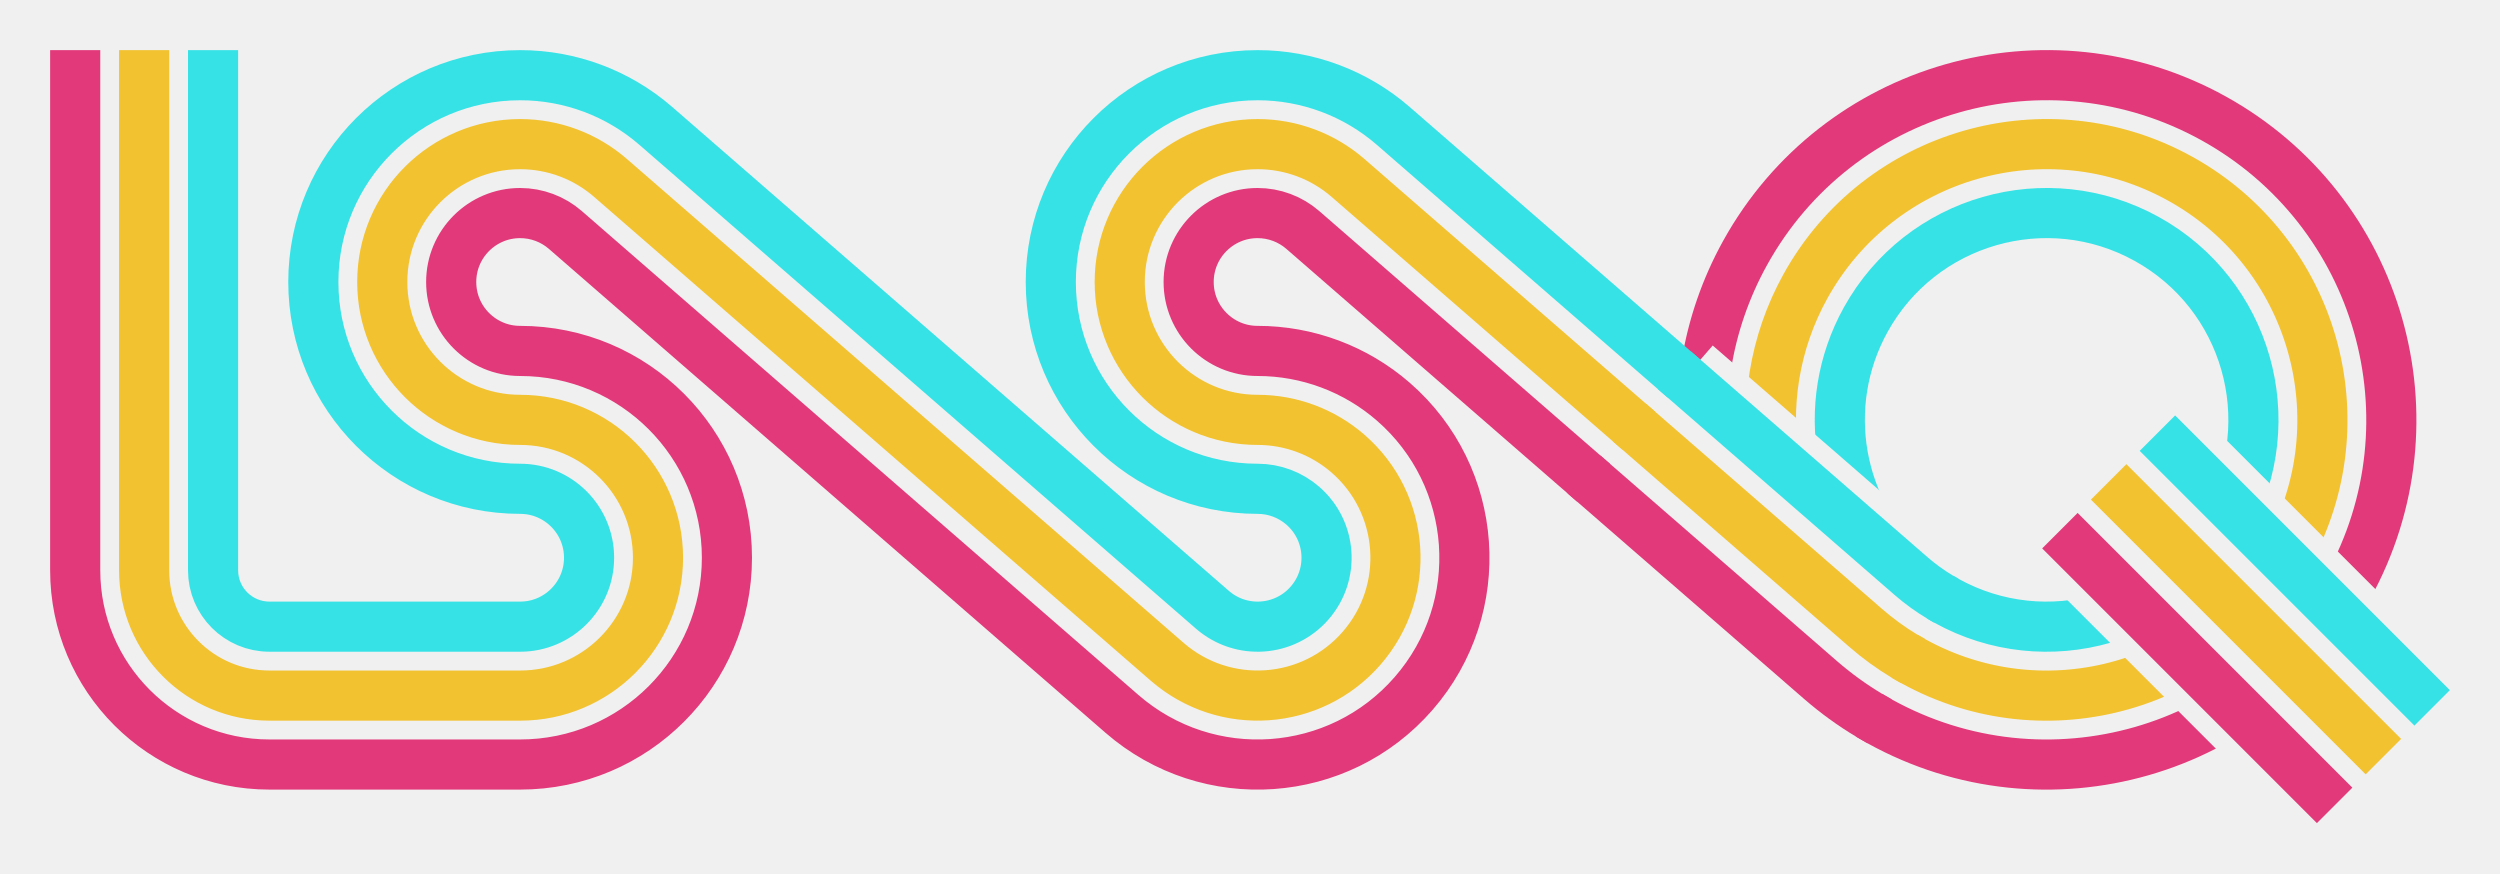
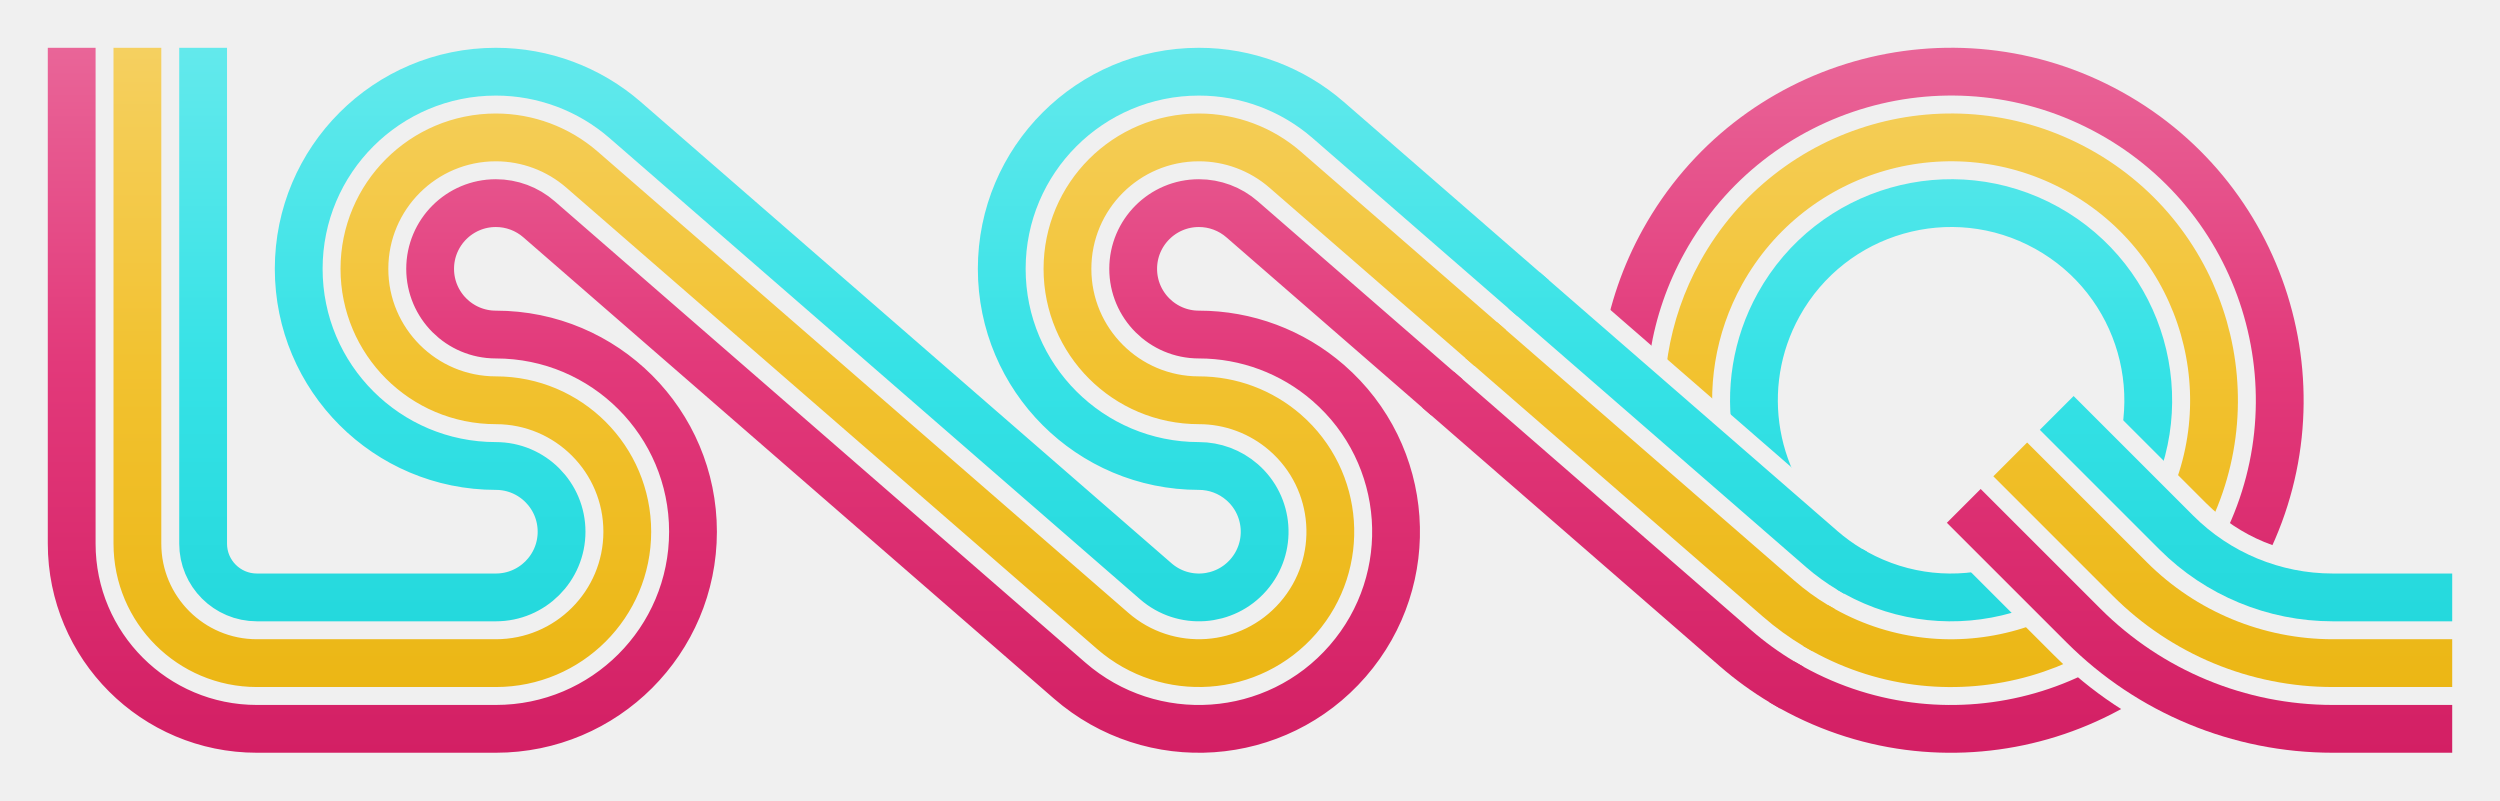
- <svg xmlns="http://www.w3.org/2000/svg" viewBox="-8.00 -23.00 398.94 139.35" fill="none">
+ <svg xmlns="http://www.w3.org/2000/svg" viewBox="-8.00 -23.00 418.47 134.00" fill="none">
  <defs>
-     <mask id="f-under" maskUnits="userSpaceOnUse" x="-8.00" y="-23.00" width="398.94" height="139.35">
-       <rect x="-8.00" y="-23.00" width="398.94" height="139.35" fill="#fff" />
-       <path class="cut c0" d="M253.50 45.72 L289.73 77.21 A44.00 44.00 0 0 0 295.93 81.72" stroke="#000" stroke-width="36" />
-       <path class="cut c1" d="M328.49 53.90 L372.33 97.74" stroke="#000" stroke-width="36" />
+     <linearGradient id="f-g0" gradientUnits="userSpaceOnUse" x1="0" y1="-15" x2="0" y2="103">
+       <stop offset="0" stop-color="#E96598" />
+       <stop offset=".45" stop-color="#E2397A" />
+       <stop offset="1" stop-color="#D31F64" />
+     </linearGradient>
+     <linearGradient id="f-g1" gradientUnits="userSpaceOnUse" x1="0" y1="-15" x2="0" y2="103">
+       <stop offset="0" stop-color="#F5D060" />
+       <stop offset=".45" stop-color="#F2C230" />
+       <stop offset="1" stop-color="#EAB40F" />
+     </linearGradient>
+     <linearGradient id="f-g2" gradientUnits="userSpaceOnUse" x1="0" y1="-15" x2="0" y2="103">
+       <stop offset="0" stop-color="#63E9EC" />
+       <stop offset=".45" stop-color="#36E2E6" />
+       <stop offset="1" stop-color="#1BD4D8" />
+     </linearGradient>
+     <mask id="f-under" maskUnits="userSpaceOnUse" x="-8.00" y="-23.00" width="418.47" height="134.00">
+       <rect x="-8.00" y="-23.00" width="418.47" height="134.00" fill="#fff" />
+       <path class="cut c0" d="M241.42 35.22 L289.73 77.21 A44.00 44.00 0 0 0 295.93 81.72" stroke="#000" stroke-width="36" />
+       <path class="cut tl s0" d="M320.71 61.68 L340.76 81.72 A59.00 59.00 0 0 0 382.47 99.00 L402.47 99.00" stroke="#000" stroke-width="14" />
+       <path class="cut tl s1" d="M328.49 53.90 L348.53 73.94 A48.00 48.00 0 0 0 382.47 88.00 L402.47 88.00" stroke="#000" stroke-width="14" />
+       <path class="cut tl s2" d="M336.27 46.12 L356.31 66.16 A37.00 37.00 0 0 0 382.47 77.00 L402.47 77.00" stroke="#000" stroke-width="14" />
    </mask>
  </defs>
  <g mask="url(#f-under)">
-     <path class="st s0" d="M4.00 -15.00 L4.00 68.00 A31.00 31.00 0 0 0 35.00 99.00 L75.00 99.00 A33.00 33.00 0 0 0 108.00 66.00 A33.00 33.00 0 0 0 75.00 33.00 A11.00 11.00 0 0 1 64.00 22.00 A11.00 11.00 0 0 1 75.00 11.00 A11.00 11.00 0 0 1 82.22 13.70 L171.03 90.91 A33.00 33.00 0 0 0 217.59 87.65 A33.00 33.00 0 0 0 214.33 41.09 A33.00 33.00 0 0 0 192.68 33.00 A11.00 11.00 0 0 1 181.68 22.00 A11.00 11.00 0 0 1 192.68 11.00 A11.00 11.00 0 0 1 199.90 13.70 L244.77 52.71 L246.28 54.02 L282.51 85.51 A55.00 55.00 0 0 0 290.27 91.14 A55.00 55.00 0 0 0 291.93 92.10 A55.00 55.00 0 0 0 366.70 70.66 A55.00 55.00 0 0 0 345.26 -4.10 A55.00 55.00 0 0 0 270.49 17.34 A55.00 55.00 0 0 0 282.51 85.51" stroke="#E2397A" stroke-width="8" />
-     <path class="st s1" d="M15.00 -15.00 L15.00 68.00 A20.00 20.00 0 0 0 35.00 88.00 L75.00 88.00 A22.00 22.00 0 0 0 97.00 66.00 A22.00 22.00 0 0 0 75.00 44.00 A22.00 22.00 0 0 1 53.00 22.00 A22.00 22.00 0 0 1 75.00 0.00 A22.00 22.00 0 0 1 89.43 5.40 L178.25 82.60 A22.00 22.00 0 0 0 209.29 80.43 A22.00 22.00 0 0 0 207.12 49.40 A22.00 22.00 0 0 0 192.68 44.00 A22.00 22.00 0 0 1 170.68 22.00 A22.00 22.00 0 0 1 192.68 0.00 A22.00 22.00 0 0 1 207.12 5.40 L251.99 44.40 L253.50 45.72 L289.73 77.21 A44.00 44.00 0 0 0 295.93 81.72 A44.00 44.00 0 0 0 297.26 82.48 A44.00 44.00 0 0 0 357.08 65.33 A44.00 44.00 0 0 0 339.92 5.52 A44.00 44.00 0 0 0 280.11 22.67 A44.00 44.00 0 0 0 289.73 77.21" stroke="#F2C230" stroke-width="8" />
-     <path class="st s2" d="M26.00 -15.00 L26.00 68.00 A9.00 9.00 0 0 0 35.00 77.00 L75.00 77.00 A11.00 11.00 0 0 0 86.00 66.00 A11.00 11.00 0 0 0 75.00 55.00 A33.00 33.00 0 0 1 42.00 22.00 A33.00 33.00 0 0 1 75.00 -11.00 A33.00 33.00 0 0 1 96.65 -2.91 L185.47 74.30 A11.00 11.00 0 0 0 200.99 73.22 A11.00 11.00 0 0 0 199.90 57.70 A11.00 11.00 0 0 0 192.68 55.00 A33.00 33.00 0 0 1 159.68 22.00 A33.00 33.00 0 0 1 192.68 -11.00 A33.00 33.00 0 0 1 214.33 -2.91 L259.21 36.10 L260.72 37.41 L296.94 68.91 A33.00 33.00 0 0 0 301.60 72.29 A33.00 33.00 0 0 0 302.59 72.86 A33.00 33.00 0 0 0 347.45 60.00 A33.00 33.00 0 0 0 334.59 15.14 A33.00 33.00 0 0 0 289.73 28.00 A33.00 33.00 0 0 0 296.94 68.91" stroke="#36E2E6" stroke-width="8" />
+     <path class="st s0" d="M4.00 -15.00 L4.00 68.00 A31.00 31.00 0 0 0 35.00 99.00 L75.00 99.00 A33.00 33.00 0 0 0 108.00 66.00 A33.00 33.00 0 0 0 75.00 33.00 A11.00 11.00 0 0 1 64.00 22.00 A11.00 11.00 0 0 1 75.00 11.00 A11.00 11.00 0 0 1 82.22 13.70 L171.03 90.91 A33.00 33.00 0 0 0 217.59 87.65 A33.00 33.00 0 0 0 214.33 41.09 A33.00 33.00 0 0 0 192.68 33.00 A11.00 11.00 0 0 1 181.68 22.00 A11.00 11.00 0 0 1 192.68 11.00 A11.00 11.00 0 0 1 199.90 13.70 L232.70 42.21 L234.21 43.52 L282.51 85.51 A55.00 55.00 0 0 0 290.27 91.14 A55.00 55.00 0 0 0 291.93 92.10 A55.00 55.00 0 0 0 366.70 70.66 A55.00 55.00 0 0 0 345.26 -4.10 A55.00 55.00 0 0 0 270.49 17.34 A55.00 55.00 0 0 0 282.51 85.51" stroke="url(#f-g0)" stroke-width="8" />
+     <path class="st s1" d="M15.00 -15.00 L15.00 68.00 A20.00 20.00 0 0 0 35.00 88.00 L75.00 88.00 A22.00 22.00 0 0 0 97.00 66.00 A22.00 22.00 0 0 0 75.00 44.00 A22.00 22.00 0 0 1 53.00 22.00 A22.00 22.00 0 0 1 75.00 0.00 A22.00 22.00 0 0 1 89.43 5.40 L178.25 82.60 A22.00 22.00 0 0 0 209.29 80.43 A22.00 22.00 0 0 0 207.12 49.40 A22.00 22.00 0 0 0 192.68 44.00 A22.00 22.00 0 0 1 170.68 22.00 A22.00 22.00 0 0 1 192.68 0.00 A22.00 22.00 0 0 1 207.12 5.40 L239.91 33.91 L241.42 35.22 L289.73 77.21 A44.00 44.00 0 0 0 295.93 81.72 A44.00 44.00 0 0 0 297.26 82.48 A44.00 44.00 0 0 0 357.08 65.33 A44.00 44.00 0 0 0 339.92 5.52 A44.00 44.00 0 0 0 280.11 22.67 A44.00 44.00 0 0 0 289.73 77.21" stroke="url(#f-g1)" stroke-width="8" />
+     <path class="st s2" d="M26.00 -15.00 L26.00 68.00 A9.00 9.00 0 0 0 35.00 77.00 L75.00 77.00 A11.00 11.00 0 0 0 86.00 66.00 A11.00 11.00 0 0 0 75.00 55.00 A33.00 33.00 0 0 1 42.00 22.00 A33.00 33.00 0 0 1 75.00 -11.00 A33.00 33.00 0 0 1 96.65 -2.91 L185.47 74.30 A11.00 11.00 0 0 0 200.99 73.22 A11.00 11.00 0 0 0 199.90 57.70 A11.00 11.00 0 0 0 192.68 55.00 A33.00 33.00 0 0 1 159.68 22.00 A33.00 33.00 0 0 1 192.68 -11.00 A33.00 33.00 0 0 1 214.33 -2.91 L247.13 25.61 L248.64 26.92 L296.94 68.91 A33.00 33.00 0 0 0 301.60 72.29 A33.00 33.00 0 0 0 302.59 72.86 A33.00 33.00 0 0 0 347.45 60.00 A33.00 33.00 0 0 0 334.59 15.14 A33.00 33.00 0 0 0 289.73 28.00 A33.00 33.00 0 0 0 296.94 68.91" stroke="url(#f-g2)" stroke-width="8" />
  </g>
-   <path class="st ov s0" d="M244.77 52.71 L246.28 54.02 L282.51 85.51 A55.00 55.00 0 0 0 290.27 91.14 A55.00 55.00 0 0 0 291.93 92.10" stroke="#E2397A" stroke-width="8" />
-   <path class="st ov s1" d="M251.99 44.40 L253.50 45.72 L289.73 77.21 A44.00 44.00 0 0 0 295.93 81.72 A44.00 44.00 0 0 0 297.26 82.48" stroke="#F2C230" stroke-width="8" />
-   <path class="st ov s2" d="M259.21 36.10 L260.72 37.41 L296.94 68.91 A33.00 33.00 0 0 0 301.60 72.29 A33.00 33.00 0 0 0 302.59 72.86" stroke="#36E2E6" stroke-width="8" />
-   <path class="st tl s0" d="M320.71 61.68 L364.55 105.52" stroke="#E2397A" stroke-width="8" />
-   <path class="st tl s1" d="M328.49 53.90 L372.33 97.74" stroke="#F2C230" stroke-width="8" />
-   <path class="st tl s2" d="M336.27 46.12 L380.11 89.96" stroke="#36E2E6" stroke-width="8" />
+   <path class="st ov s0" d="M232.70 42.21 L234.21 43.52 L282.51 85.51 A55.00 55.00 0 0 0 290.27 91.14 A55.00 55.00 0 0 0 291.93 92.10" stroke="url(#f-g0)" stroke-width="8" />
+   <path class="st ov s1" d="M239.91 33.91 L241.42 35.22 L289.73 77.21 A44.00 44.00 0 0 0 295.93 81.72 A44.00 44.00 0 0 0 297.26 82.48" stroke="url(#f-g1)" stroke-width="8" />
+   <path class="st ov s2" d="M247.13 25.61 L248.64 26.92 L296.94 68.91 A33.00 33.00 0 0 0 301.60 72.29 A33.00 33.00 0 0 0 302.59 72.86" stroke="url(#f-g2)" stroke-width="8" />
+   <path class="st tl s0" d="M320.71 61.68 L340.76 81.72 A59.00 59.00 0 0 0 382.47 99.00 L402.47 99.00" stroke="url(#f-g0)" stroke-width="8" />
+   <path class="st tl s1" d="M328.49 53.90 L348.53 73.94 A48.00 48.00 0 0 0 382.47 88.00 L402.47 88.00" stroke="url(#f-g1)" stroke-width="8" />
+   <path class="st tl s2" d="M336.27 46.12 L356.31 66.16 A37.00 37.00 0 0 0 382.47 77.00 L402.47 77.00" stroke="url(#f-g2)" stroke-width="8" />
</svg>
